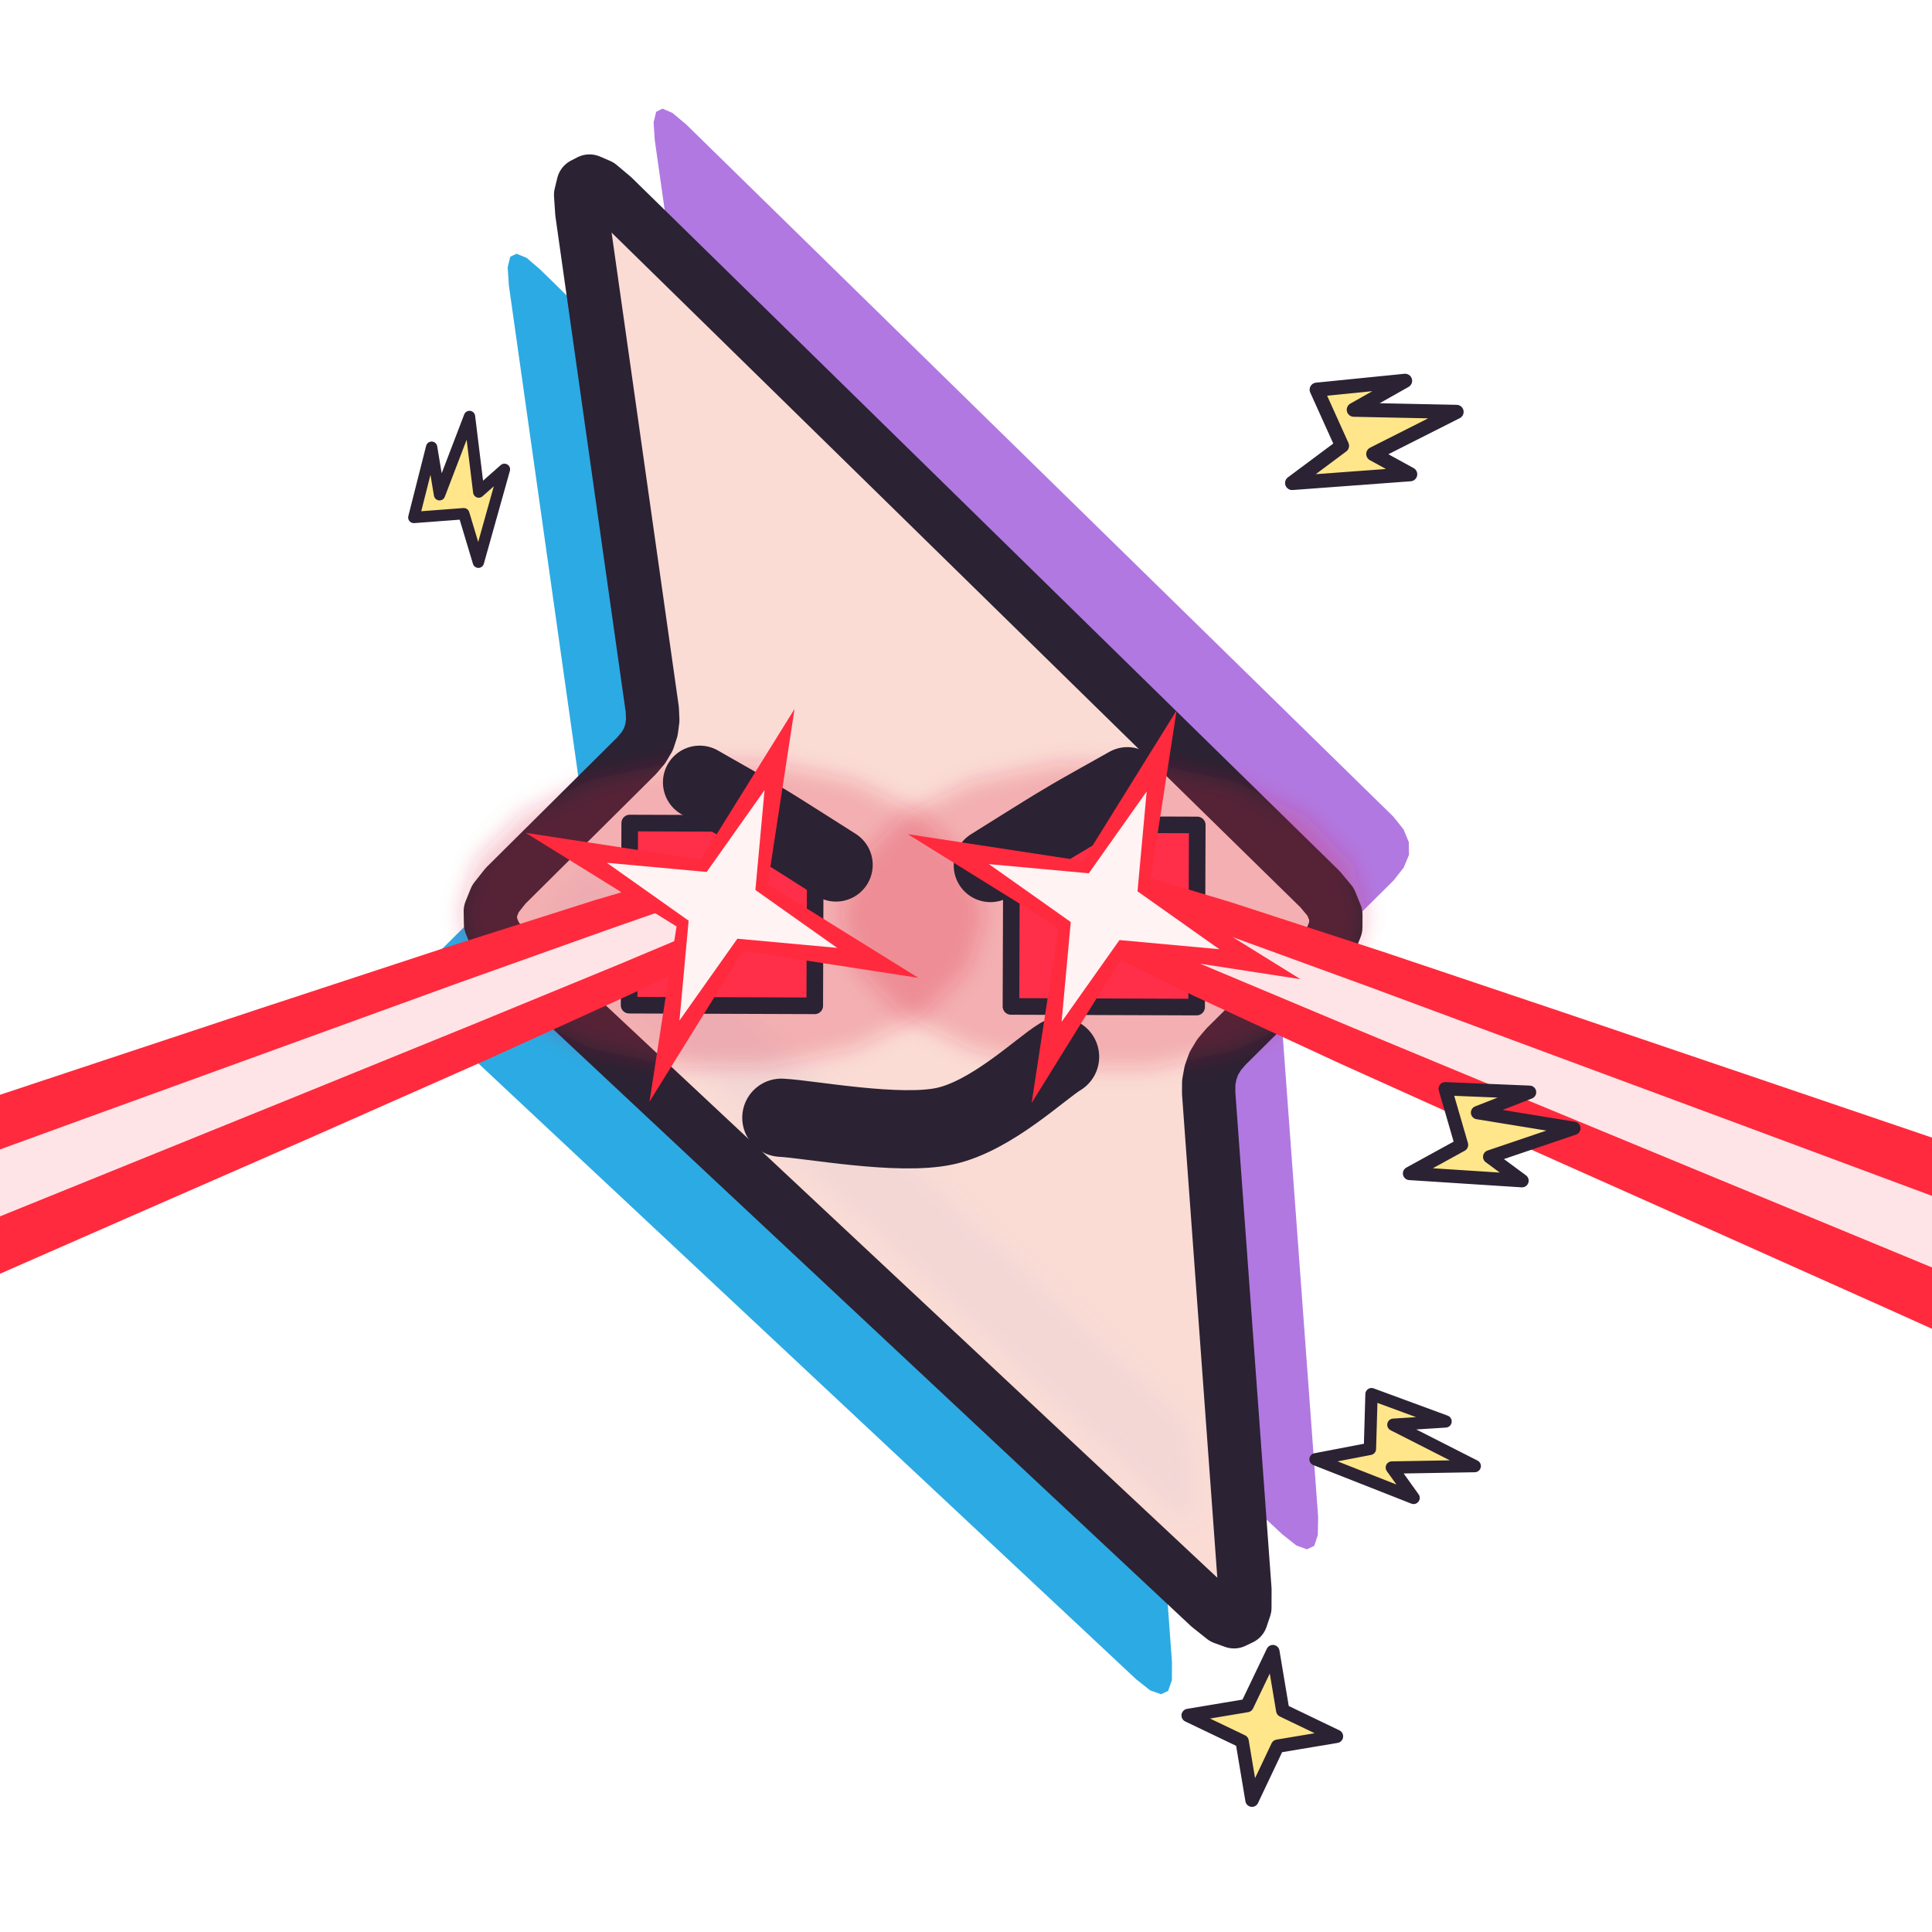
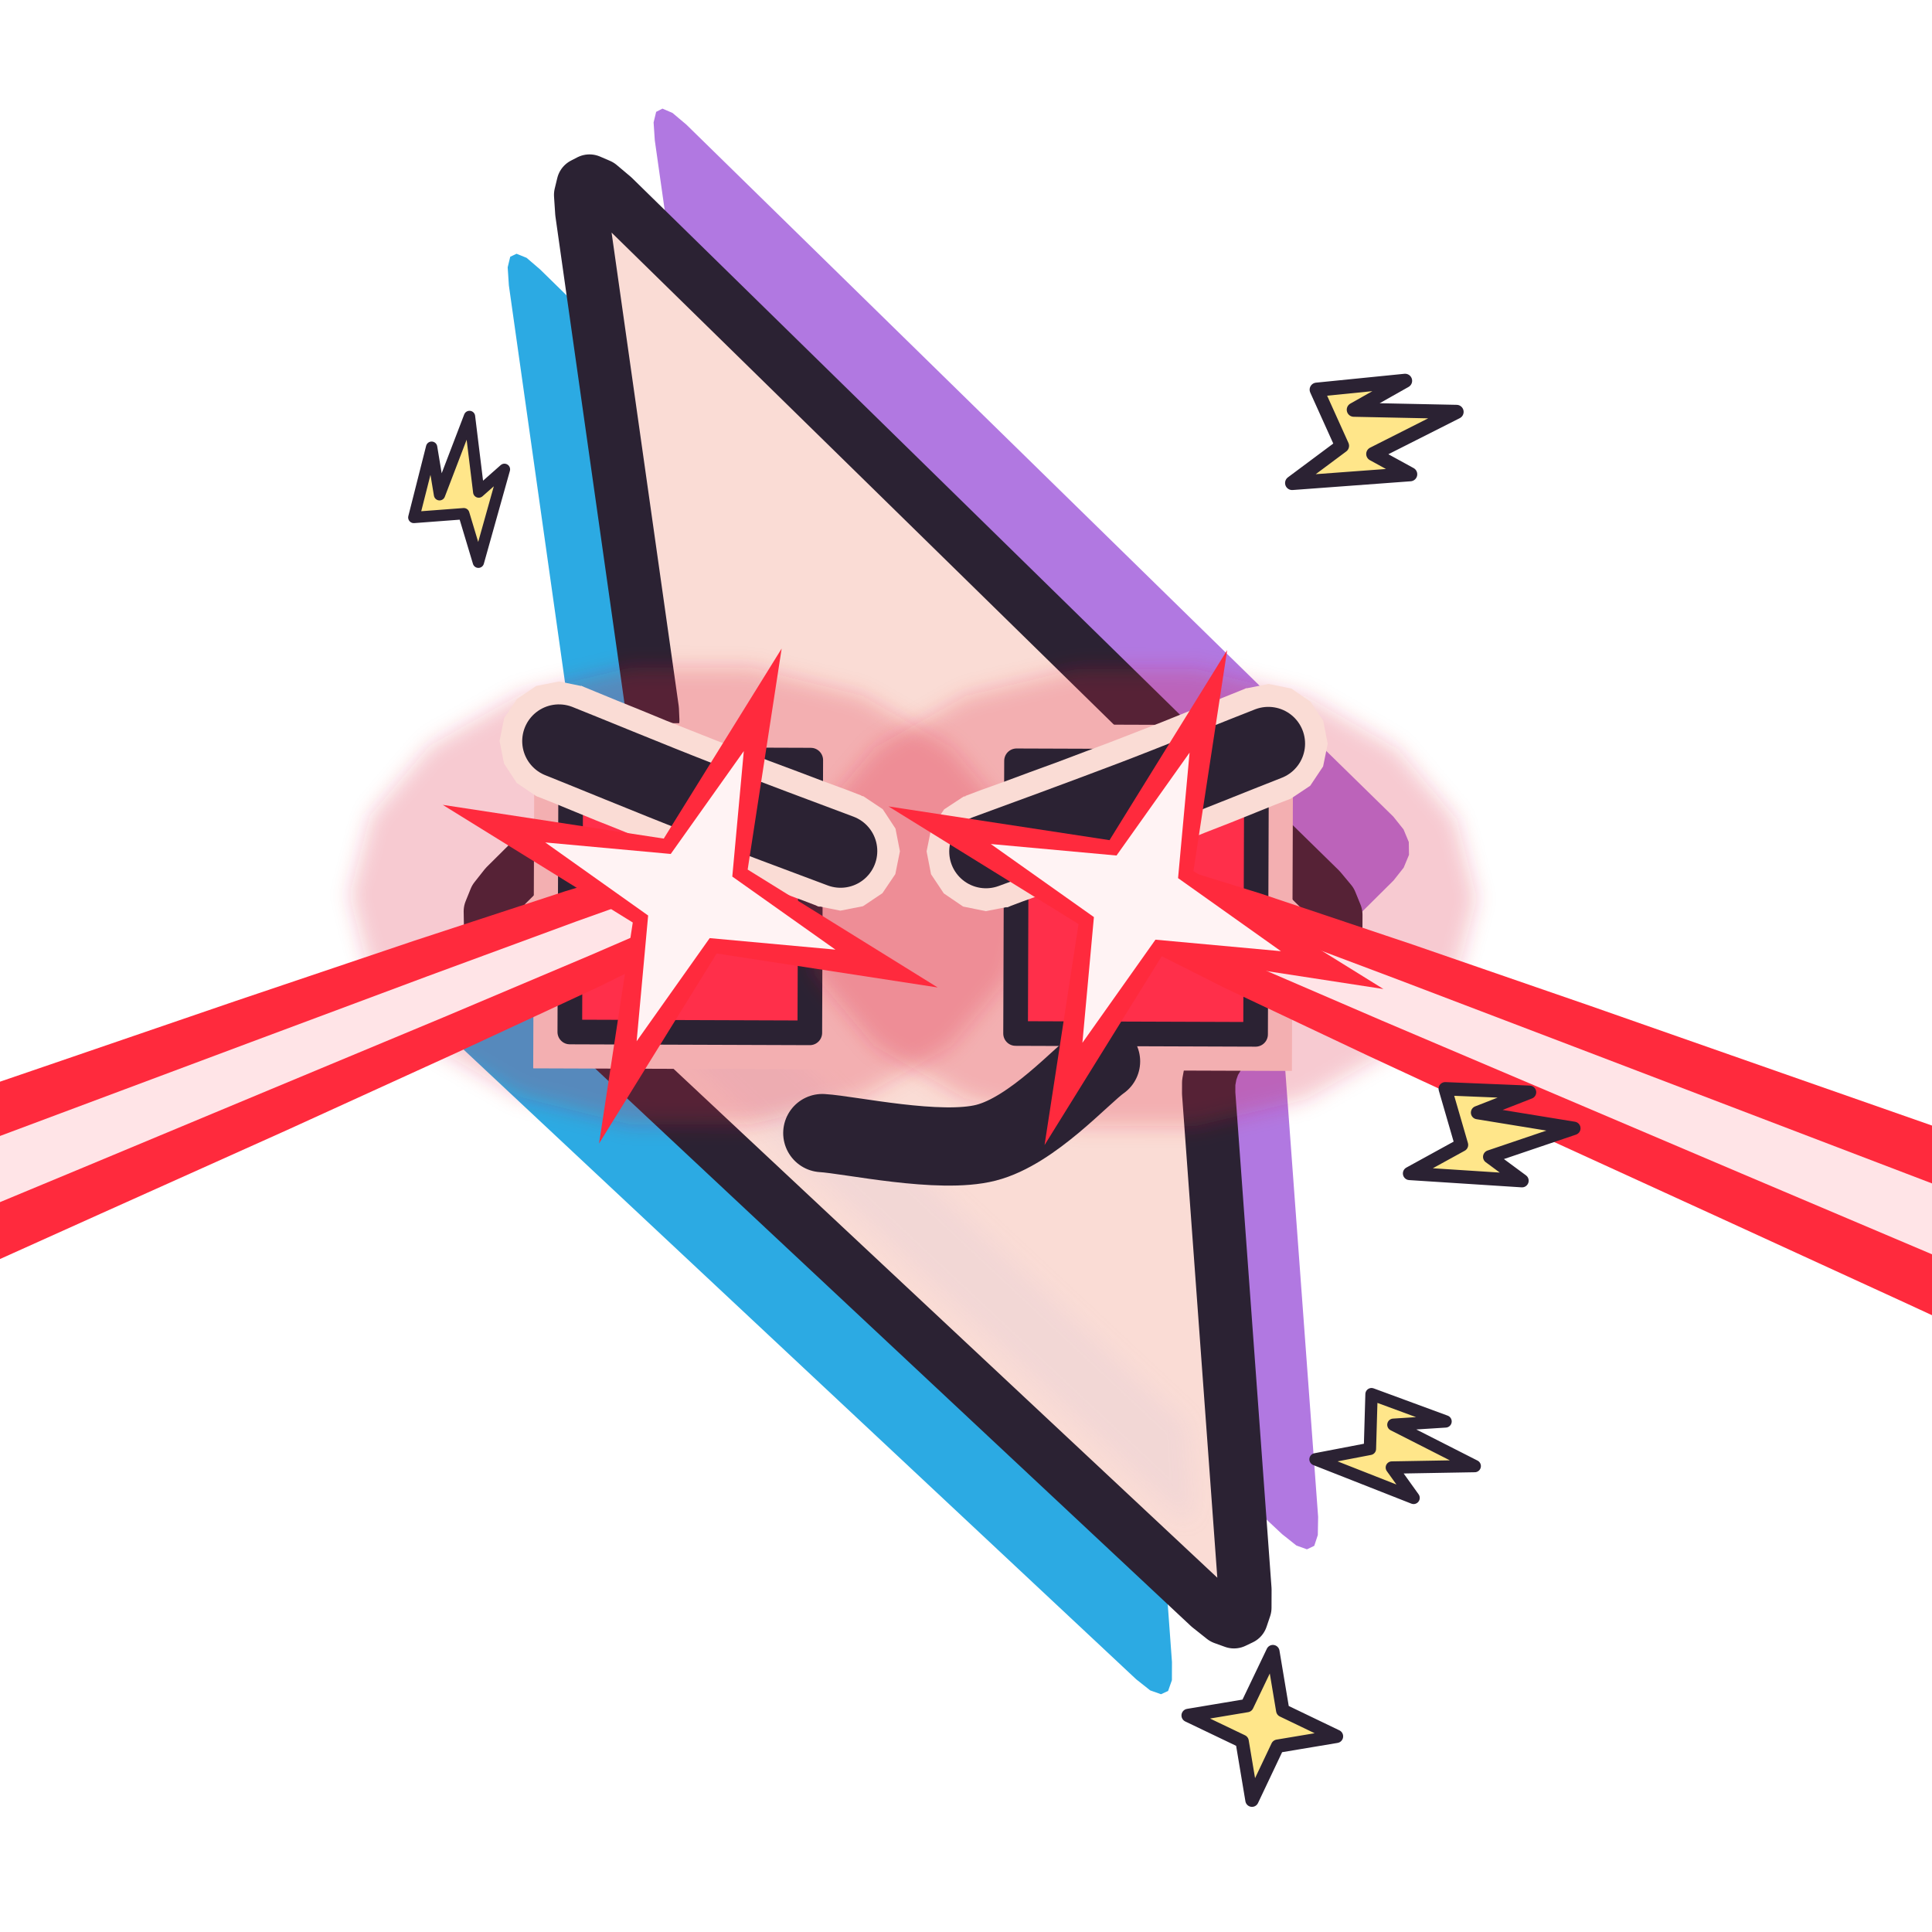
<svg xmlns="http://www.w3.org/2000/svg" viewBox="0 0 768 768" width="128" height="128">
  <defs>
    <filter id="laser-soft" x="-20%" y="-20%" width="140%" height="140%">
      <feGaussianBlur stdDeviation="4" />
    </filter>
    <path id="laser-0" d="M-1.5 -245.8 2.6 -250.9 4.6 -256 4.6 -261.1 2.5 -266.2 -1.7 -271.2 -283.7 -545.4 -289.1 -550 -293.1 -551.6 -295.6 -550.4 -296.6 -546.2 -296.1 -539 -267.5 -341.7 -267.2 -337.5 -267.7 -333.6 -268.9 -329.9 -270.9 -326.5 -273.6 -323.3 -325.5 -271.4 -329.6 -266.3 -331.6 -261.2 -331.5 -256.2 -329.3 -251.2 -325 -246.3 -44.8 14.2 -39.2 18.6 -34.9 20.1 -32.1 18.8 -30.6 14.5 -30.6 7.3 -45.7 -189.9 -45.7 -194.1 -45 -198.1 -43.7 -201.8 -41.6 -205.2 -38.9 -208.4Z" fill="#2caae3" />
    <path id="laser-1" d="M56.4 -303.7 60.4 -308.8 62.5 -313.9 62.4 -319 60.3 -324 56.2 -329.1 -225.8 -603.2 -231.3 -607.8 -235.3 -609.5 -237.8 -608.2 -238.8 -604 -238.3 -596.9 -209.6 -399.5 -209.4 -395.4 -209.9 -391.4 -211.1 -387.7 -213 -384.3 -215.7 -381.1 -267.6 -329.3 -271.7 -324.2 -273.7 -319.1 -273.6 -314.1 -271.4 -309.1 -267.2 -304.2 13 -43.7 18.7 -39.2 22.9 -37.7 25.8 -39.1 27.2 -43.4 27.3 -50.6 12.1 -247.8 12.1 -252 12.8 -255.9 14.2 -259.6 16.2 -263.1 19 -266.3Z" fill="#b178e1" />
    <path id="laser-2" d="M27.4 -274.8 31.5 -279.9 33.5 -285 33.5 -290 31.4 -295.1 27.2 -300.1 -254.7 -574.3 -260.2 -578.9 -264.2 -580.6 -266.7 -579.3 -267.7 -575.1 -267.2 -568 -238.5 -370.6 -238.3 -366.4 -238.8 -362.5 -240 -358.8 -242 -355.4 -244.7 -352.2 -296.6 -300.3 -300.6 -295.2 -302.6 -290.2 -302.5 -285.2 -300.4 -280.2 -296.1 -275.2 -15.9 -14.8 -10.2 -10.3 -6 -8.8 -3.1 -10.2 -1.7 -14.4 -1.7 -21.6 -16.8 -218.9 -16.8 -223.1 -16.1 -227 -14.8 -230.7 -12.7 -234.2 -10 -237.4Z" fill="#fadcd5" />
    <path id="laser-3" d="M-262.9 -308.4 -275.6 -295.7 -278.1 -292.6 -279.3 -289.6 -279.2 -286.6 -277.9 -283.6 -275.4 -280.6 -31.1 -53.6 -27.7 -50.9 -25.2 -50 -23.5 -50.8 -22.6 -53.4 -22.6 -57.7 -24.8 -87.1Z" fill="#d8c3d6" fill-opacity="0.22" filter="url(#laser-soft)" />
    <path id="laser-4" d="M27.4 -274.8 31.5 -279.9 33.5 -285 33.5 -290 31.4 -295.1 27.2 -300.1 -254.7 -574.3 -260.2 -578.9 -264.2 -580.6 -266.7 -579.3 -267.7 -575.1 -267.2 -568 -238.5 -370.6 -238.3 -366.4 -238.8 -362.5 -240 -358.8 -242 -355.4 -244.7 -352.2 -296.6 -300.3 -300.6 -295.2 -302.6 -290.2 -302.5 -285.2 -300.4 -280.2 -296.1 -275.2 -15.9 -14.8 -10.2 -10.3 -6 -8.8 -3.1 -10.2 -1.7 -14.4 -1.7 -21.6 -16.8 -218.9 -16.8 -223.1 -16.1 -227 -14.8 -230.7 -12.7 -234.2 -10 -237.4Z" fill="none" stroke="#2B2233" stroke-width="21.2" />
    <path id="laser-5" d="M34.9 36.6 11.5 40.6 1.4 62.1 -2.6 38.7 -24.1 28.5 -0.7 24.5 9.5 3 13.5 26.4Z" fill="#FFE68A" />
    <path id="laser-6" d="M34.9 36.6 11.5 40.6 1.4 62.1 -2.6 38.7 -24.1 28.5 -0.7 24.5 9.5 3 13.5 26.4Z" fill="none" stroke="#2B2233" stroke-width="5.3" />
-     <path id="laser-7" d="M104.5 0 98.2 21 80.1 39.5 52.3 53.2 18.1 60.5 -18.1 60.5 -52.3 53.2 -80.1 39.5 -98.2 21 -104.5 0 -98.2 -21 -80.1 -39.5 -52.3 -53.2 -18.1 -60.5 18.1 -60.5 52.3 -53.2 80.1 -39.5 98.2 -21Z" fill="#E0283F" fill-opacity="0.24" filter="url(#laser-soft)" />
-     <path id="laser-8" d="M-36.9 -36.2 0 -36.2 36.9 -36.2 36.9 0 36.9 36.2 0 36.2 -36.9 36.2 -36.9 0Z" fill="#FF2F4A" />
-     <path id="laser-9" d="M-36.9 -36.2 0 -36.2 36.9 -36.2 36.9 0 36.9 36.2 0 36.2 -36.9 36.2 -36.9 0Z" fill="none" stroke="#2B2233" stroke-width="6.6" />
-     <path id="laser-a" d="M-85 -265.8C-81.6 -263.8 -66.9 -255.7 -59.7 -251.3C-52.4 -247 -34.6 -235.6 -30.7 -233.2" fill="none" stroke="#2B2233" stroke-width="29.2" />
-     <path id="laser-b" d="M85 -265.8C81.6 -263.8 66.9 -255.7 59.7 -251.3C52.4 -247 34.6 -235.6 30.7 -233.2" fill="none" stroke="#2B2233" stroke-width="29.2" />
-     <path id="laser-c" d="M-52.1 -143.4C-41.2 -142.9 -5.4 -136.2 13 -140.3C31.5 -144.4 51 -163.4 58.6 -168" fill="none" stroke="#2B2233" stroke-width="31.1" />
-     <path id="laser-d" d="M-81.8 -232.1 -126.3 -218.9 -187.2 -199.3 -259.1 -175.4 -336.6 -149.4 -414 -123.4 -486 -99.5 -557.9 -75.6 -635.3 -49.6 -712.8 -23.6 -784.7 0.3 -845.6 19.9 -890.1 33.1 -845.6 147.7 -803.9 127.5 -745.7 100.8 -676.5 69.9 -601.7 36.9 -527 3.9 -457.8 -27 -388.6 -57.9 -313.9 -91 -239.2 -124 -170 -154.9 -111.8 -181.6 -70 -201.8Z" fill="#FF2A3D" />
-     <path id="laser-e" d="M-78 -222.4 -121.6 -207 -181.8 -185.3 -252.9 -159.2 -329.5 -131.1 -406.1 -102.9 -477.2 -76.9 -548.3 -50.9 -624.9 -22.8 -701.5 5.4 -772.6 31.4 -832.7 53.1 -876.3 68.5 -859.3 112.3 -816.8 94.2 -757.7 69.7 -687.7 40.9 -612.2 10 -536.6 -20.9 -466.6 -49.6 -396.5 -78.4 -321 -109.3 -245.5 -140.2 -175.4 -169 -116.4 -193.5 -73.8 -211.6Z" fill="#FFE4E7" />
-     <path id="laser-f" d="M2.2 -188.4 -67.5 -198.9 -104.5 -138.8 -94 -208.5 -154.1 -245.5 -84.4 -235.1 -47.4 -295.1 -57.8 -225.4Z" fill="#FF2A3D" />
-     <path id="laser-g" d="M-30.1 -200.2 -69.8 -203.7 -92.7 -171.1 -89.2 -210.8 -121.8 -233.7 -82.1 -230.2 -59.2 -262.8 -62.7 -223.1Z" fill="#FFF3F4" />
-     <path id="laser-h" d="M70 -201.8 111.8 -181.6 170 -154.9 239.2 -124 313.9 -91 388.6 -57.9 457.8 -27 527 3.9 601.7 36.9 676.5 69.9 745.7 100.8 803.9 127.5 845.6 147.7 890.1 33.1 845.6 19.9 784.7 0.3 712.8 -23.6 635.3 -49.6 557.9 -75.6 486 -99.5 414 -123.4 336.6 -149.4 259.1 -175.4 187.2 -199.3 126.3 -218.9 81.8 -232.1Z" fill="#FF2A3D" />
-     <path id="laser-i" d="M73.8 -211.6 116.4 -193.5 175.4 -169 245.5 -140.2 321 -109.3 396.5 -78.4 466.6 -49.6 536.6 -20.9 612.2 10 687.7 40.9 757.7 69.7 816.8 94.2 859.3 112.3 876.3 68.5 832.7 53.1 772.6 31.4 701.5 5.4 624.9 -22.8 548.3 -50.9 477.2 -76.9 406.1 -102.9 329.5 -131.1 252.9 -159.2 181.8 -185.3 121.6 -207 78 -222.4Z" fill="#FFE4E7" />
-     <path id="laser-j" d="M154.1 -188.4 84.4 -198.9 47.4 -138.8 57.8 -208.5 -2.2 -245.5 67.5 -235.1 104.5 -295.1 94 -225.4Z" fill="#FF2A3D" />
-     <path id="laser-k" d="M121.8 -200.2 82.1 -203.7 59.2 -171.1 62.7 -210.8 30.1 -233.7 69.8 -230.2 92.7 -262.8 89.2 -223.1Z" fill="#FFF3F4" />
-     <path id="laser-l" d="M0 0 26.1 -23.8 16.6 -2.4 49.9 -26.1 33.3 7.1 49.9 4.8 14.3 35.6 21.4 11.9Z" fill="#FFE68A" />
-     <path id="laser-m" d="M0 0 26.1 -23.8 16.6 -2.4 49.9 -26.1 33.3 7.1 49.9 4.8 14.3 35.6 21.4 11.9Z" fill="none" stroke="#2B2233" stroke-width="5.6" />
-     <path id="laser-n" d="M0 0 21.3 -19.4 13.5 -1.9 40.6 -21.3 27.1 5.8 40.6 3.9 11.6 29 17.4 9.7Z" fill="#FFE68A" />
-     <path id="laser-o" d="M0 0 21.3 -19.4 13.5 -1.9 40.6 -21.3 27.1 5.8 40.6 3.9 11.6 29 17.4 9.7Z" fill="none" stroke="#2B2233" stroke-width="4.5" />
-     <path id="laser-p" d="M0 0 24.8 -22.6 15.8 -2.3 47.4 -24.8 31.6 6.8 47.4 4.5 13.6 33.9 20.3 11.3Z" fill="#FFE68A" />
-     <path id="laser-q" d="M0 0 24.8 -22.6 15.8 -2.3 47.4 -24.8 31.6 6.8 47.4 4.5 13.6 33.9 20.3 11.3Z" fill="none" stroke="#2B2233" stroke-width="5.3" />
-     <path id="laser-r" d="M0 0 23.2 -21.1 14.8 -2.1 44.3 -23.2 29.6 6.3 44.3 4.2 12.7 31.7 19 10.6Z" fill="#FFE68A" />
-     <path id="laser-s" d="M0 0 23.2 -21.1 14.8 -2.1 44.3 -23.2 29.6 6.3 44.3 4.2 12.7 31.7 19 10.6Z" fill="none" stroke="#2B2233" stroke-width="4.9" />
+     <path id="laser-7" d="M-62.2 -68.7 0 -68.7 62.2 -68.7 62.2 0 62.2 68.7 0 68.7 -62.2 68.7 -62.2 0Z" fill="#fadcd5" />
+     <path id="laser-8" d="M135.2 0 127.1 31.5 103.6 59.3 67.6 79.9 23.5 90.8 -23.5 90.8 -67.6 79.9 -103.6 59.3 -127.1 31.5 -135.2 0 -127.1 -31.5 -103.6 -59.3 -67.6 -79.9 -23.5 -90.8 23.5 -90.8 67.6 -79.9 103.6 -59.3 127.1 -31.5Z" fill="#E0283F" fill-opacity="0.24" filter="url(#laser-soft)" />
+     <path id="laser-9" d="M-47.7 -54.2 0 -54.2 47.7 -54.2 47.7 0 47.7 54.2 0 54.2 -47.7 54.2 -47.7 0Z" fill="#FF2F4A" />
+     <path id="laser-a" d="M-47.7 -54.2 0 -54.2 47.7 -54.2 47.7 0 47.7 54.2 0 54.2 -47.7 54.2 -47.7 0Z" fill="none" stroke="#2B2233" stroke-width="9.8" />
+     <path id="laser-b" d="M-149.9 -260.1 -144 -257.8 -135.9 -254.5 -126.3 -250.6 -115.9 -246.5 -105.3 -242.2 -95.3 -238.3 -85.1 -234.4 -73.9 -230.2 -62.7 -226 -52.3 -222.1 -43.5 -218.9 -37.2 -216.5 -20.7 -260.8 -27 -263.2 -35.8 -266.4 -46.2 -270.3 -57.3 -274.4 -68.3 -278.6 -78.3 -282.4 -88 -286.2 -98.4 -290.3 -108.7 -294.5 -118.2 -298.3 -126.3 -301.6 -132.2 -304Z" fill="#fadcd5" />
+     <path id="laser-c" d="M-117.4 -282 -119.2 -273 -124.3 -265.3 -132 -260.2 -141 -258.4 -150.1 -260.2 -157.7 -265.3 -162.8 -273 -164.6 -282 -162.8 -291.1 -157.7 -298.7 -150.1 -303.9 -141 -305.7 -132 -303.9 -124.3 -298.7 -119.2 -291.1Z" fill="#fadcd5" />
+     <path id="laser-d" d="M-5.3 -238.7 -7.1 -229.6 -12.2 -222 -19.9 -216.8 -28.9 -215 -38 -216.8 -45.6 -222 -50.8 -229.6 -52.5 -238.7 -50.8 -247.7 -45.6 -255.4 -38 -260.5 -28.9 -262.3 -19.9 -260.5 -12.2 -255.4 -7.1 -247.7Z" fill="#fadcd5" />
+     <path id="laser-e" d="M132.2 -304 126.3 -301.6 118.2 -298.3 108.7 -294.5 98.4 -290.3 88 -286.2 78.3 -282.4 68.3 -278.6 57.3 -274.4 46.2 -270.3 35.8 -266.4 27 -263.2 20.7 -260.8 37.2 -216.5 43.5 -218.9 52.3 -222.1 62.7 -226 73.9 -230.2 85.1 -234.4 95.3 -238.3 105.3 -242.2 115.9 -246.5 126.3 -250.6 135.9 -254.5 144 -257.8 149.9 -260.1Z" fill="#fadcd5" />
+     <path id="laser-f" d="M164.6 -282 162.8 -273 157.7 -265.3 150.1 -260.2 141 -258.4 132 -260.2 124.3 -265.3 119.2 -273 117.4 -282 119.2 -291.1 124.3 -298.7 132 -303.9 141 -305.7 150.1 -303.9 157.7 -298.7 162.8 -291.1Z" fill="#fadcd5" />
+     <path id="laser-g" d="M52.5 -238.7 50.8 -229.6 45.6 -222 38 -216.8 28.9 -215 19.9 -216.8 12.2 -222 7.1 -229.6 5.3 -238.7 7.1 -247.7 12.2 -255.4 19.9 -260.5 28.9 -262.3 38 -260.5 45.6 -255.4 50.8 -247.7Z" fill="#fadcd5" />
+     <path id="laser-h" d="M-141 -282C-133.8 -279.2 -101.7 -266.1 -86.8 -260.4C-71.8 -254.6 -36.6 -241.5 -28.9 -238.7" fill="none" stroke="#2B2233" stroke-width="29.2" />
+     <path id="laser-i" d="M141 -282C133.8 -279.2 101.7 -266.1 86.8 -260.4C71.8 -254.6 36.6 -241.5 28.9 -238.7" fill="none" stroke="#2B2233" stroke-width="29.2" />
+     <path id="laser-j" d="M-52.1 -137.4C-41.2 -136.8 -5.4 -129 13 -133.8C31.5 -138.6 51 -160.9 58.6 -166.3" fill="none" stroke="#2B2233" stroke-width="31.1" />
+     <path id="laser-k" d="M-94.6 -235.7 -138.4 -222.3 -198.4 -202.4 -269.3 -178.2 -345.5 -151.8 -421.8 -125.4 -492.6 -101.2 -563.5 -77 -639.7 -50.6 -716 -24.2 -786.8 0 -846.8 19.9 -890.6 33.3 -845.1 147.5 -804.1 127.1 -746.8 100.2 -678.8 69 -605.3 35.6 -531.9 2.2 -463.8 -29 -395.8 -60.2 -322.3 -93.6 -248.8 -126.9 -180.8 -158.2 -123.6 -185 -82.6 -205.5Z" fill="#FF2A3D" />
+     <path id="laser-l" d="M-90.7 -225.9 -133.7 -210.4 -192.8 -188.4 -262.8 -162 -338.2 -133.5 -413.6 -105 -483.6 -78.7 -553.6 -52.3 -629 -23.8 -704.4 4.7 -774.4 31 -833.6 53 -876.6 68.6 -859.1 112.2 -817.3 93.9 -759.2 69.2 -690.3 40.1 -616 8.8 -541.7 -22.4 -472.8 -51.5 -403.9 -80.6 -329.6 -111.8 -255.3 -143.1 -186.4 -172.1 -128.3 -196.9 -86.4 -215.2Z" fill="#FFE4E7" />
+     <path id="laser-m" d="M9.9 -184.6 -78 -197.8 -124.5 -122.1 -111.4 -210 -187.1 -256.5 -99.2 -243.4 -52.6 -319.1 -65.8 -231.2Z" fill="#FF2A3D" />
+     <path id="laser-n" d="M-30.8 -199.5 -80.8 -203.9 -109.7 -162.8 -105.3 -212.8 -146.3 -241.7 -96.4 -237.3 -67.5 -278.3 -71.9 -228.4Z" fill="#FFF3F4" />
+     <path id="laser-o" d="M82.6 -205.5 123.6 -185 180.8 -158.2 248.8 -126.9 322.3 -93.6 395.8 -60.2 463.8 -29 531.9 2.2 605.3 35.6 678.8 69 746.8 100.2 804.1 127.1 845.1 147.5 890.6 33.3 846.8 19.9 786.8 0 716 -24.2 639.7 -50.6 563.5 -77 492.6 -101.2 421.8 -125.4 345.5 -151.8 269.3 -178.2 198.4 -202.4 138.4 -222.3 94.6 -235.7Z" fill="#FF2A3D" />
+     <path id="laser-p" d="M86.4 -215.2 128.3 -196.9 186.4 -172.1 255.3 -143.1 329.6 -111.8 403.9 -80.6 472.8 -51.5 541.7 -22.4 616 8.8 690.3 40.1 759.2 69.2 817.3 93.9 859.1 112.2 876.6 68.6 833.6 53 774.4 31 704.4 4.7 629 -23.8 553.6 -52.3 483.6 -78.7 413.6 -105 338.2 -133.5 262.8 -162 192.8 -188.4 133.7 -210.4 90.7 -225.9Z" fill="#FFE4E7" />
+     <path id="laser-q" d="M187.1 -184.6 99.2 -197.8 52.6 -122.1 65.8 -210 -9.9 -256.5 78 -243.4 124.5 -319.1 111.4 -231.2Z" fill="#FF2A3D" />
+     <path id="laser-r" d="M146.3 -199.5 96.4 -203.9 67.5 -162.8 71.9 -212.8 30.8 -241.7 80.8 -237.3 109.7 -278.3 105.3 -228.4Z" fill="#FFF3F4" />
+     <path id="laser-s" d="M0 0 26.1 -23.8 16.6 -2.4 49.9 -26.1 33.3 7.1 49.9 4.8 14.3 35.6 21.4 11.9Z" fill="#FFE68A" />
+     <path id="laser-t" d="M0 0 26.1 -23.8 16.6 -2.4 49.9 -26.1 33.3 7.1 49.9 4.8 14.3 35.6 21.4 11.9Z" fill="none" stroke="#2B2233" stroke-width="5.6" />
+     <path id="laser-u" d="M0 0 21.3 -19.4 13.5 -1.9 40.6 -21.3 27.1 5.8 40.6 3.9 11.6 29 17.4 9.7Z" fill="#FFE68A" />
+     <path id="laser-v" d="M0 0 21.3 -19.4 13.5 -1.9 40.6 -21.3 27.1 5.8 40.6 3.9 11.6 29 17.4 9.7Z" fill="none" stroke="#2B2233" stroke-width="4.5" />
+     <path id="laser-w" d="M0 0 24.8 -22.6 15.8 -2.3 47.4 -24.8 31.6 6.8 47.4 4.5 13.6 33.9 20.3 11.3Z" fill="#FFE68A" />
+     <path id="laser-x" d="M0 0 24.8 -22.6 15.8 -2.3 47.4 -24.8 31.6 6.8 47.4 4.5 13.6 33.9 20.3 11.3Z" fill="none" stroke="#2B2233" stroke-width="5.3" />
+     <path id="laser-y" d="M0 0 23.2 -21.1 14.8 -2.1 44.3 -23.2 29.6 6.3 44.3 4.2 12.7 31.7 19 10.6Z" fill="#FFE68A" />
+     <path id="laser-z" d="M0 0 23.2 -21.1 14.8 -2.1 44.3 -23.2 29.6 6.3 44.3 4.2 12.7 31.7 19 10.6Z" fill="none" stroke="#2B2233" stroke-width="4.9" />
  </defs>
  <g stroke-linecap="round" stroke-linejoin="round">
    <use href="#laser-0" transform="matrix(1 0.0035 -0.0035 1 496.5 653.5)" />
    <use href="#laser-1" transform="matrix(1 0.0035 -0.0035 1 496.5 653.5)" />
    <use href="#laser-2" transform="matrix(1 0.0035 -0.0035 1 496.5 653.5)" />
    <use href="#laser-3" transform="matrix(1 0.0035 -0.0035 1 496.5 653.5)" />
    <use href="#laser-4" transform="matrix(1 0.0035 -0.0035 1 496.5 653.5)" />
    <use href="#laser-5" transform="matrix(1 0.0035 -0.0035 1 496.5 653.5)" />
    <use href="#laser-6" transform="matrix(1 0.0035 -0.0035 1 496.5 653.5)" />
-     <use href="#laser-7" transform="matrix(1 0.0035 -0.0035 1 287.1 363.5)" />
-     <use href="#laser-8" transform="matrix(1 0.0035 -0.0035 1 287.1 363.5)" />
-     <use href="#laser-9" transform="matrix(1 0.0035 -0.0035 1 287.1 363.5)" />
-     <use href="#laser-7" transform="matrix(1 0.0035 -0.0035 1 438.9 364)" />
-     <use href="#laser-8" transform="matrix(1 0.0035 -0.0035 1 438.9 364)" />
-     <use href="#laser-9" transform="matrix(1 0.0035 -0.0035 1 438.9 364)" />
-     <use href="#laser-a" transform="matrix(1 0.0035 -0.0035 1 362.2 577.1)" />
+     <use href="#laser-7" transform="matrix(1 0.0035 -0.0035 1 274.4 356.2)" />
+     <use href="#laser-7" transform="matrix(1 0.0035 -0.0035 1 451.6 356.8)" />
+     <use href="#laser-8" transform="matrix(1 0.0035 -0.0035 1 274.4 356.2)" />
+     <use href="#laser-9" transform="matrix(1 0.0035 -0.0035 1 274.4 356.2)" />
+     <use href="#laser-a" transform="matrix(1 0.0035 -0.0035 1 274.4 356.2)" />
+     <use href="#laser-8" transform="matrix(1 0.0035 -0.0035 1 451.6 356.8)" />
+     <use href="#laser-9" transform="matrix(1 0.0035 -0.0035 1 451.6 356.8)" />
+     <use href="#laser-a" transform="matrix(1 0.0035 -0.0035 1 451.6 356.8)" />
    <use href="#laser-b" transform="matrix(1 0.0035 -0.0035 1 362.2 577.1)" />
-     <use href="#laser-c" transform="matrix(1 0.0035 -0.0035 1 362.2 587.9)" />
+     <use href="#laser-c" transform="matrix(1 0.0035 -0.0035 1 362.2 577.1)" />
    <use href="#laser-d" transform="matrix(1 0.0035 -0.0035 1 362.2 577.1)" />
    <use href="#laser-e" transform="matrix(1 0.0035 -0.0035 1 362.2 577.1)" />
    <use href="#laser-f" transform="matrix(1 0.0035 -0.0035 1 362.2 577.1)" />
    <use href="#laser-g" transform="matrix(1 0.0035 -0.0035 1 362.2 577.1)" />
    <use href="#laser-h" transform="matrix(1 0.0035 -0.0035 1 362.2 577.1)" />
    <use href="#laser-i" transform="matrix(1 0.0035 -0.0035 1 362.2 577.1)" />
-     <use href="#laser-j" transform="matrix(1 0.0035 -0.0035 1 362.2 577.1)" />
+     <use href="#laser-j" transform="matrix(1 0.0035 -0.0035 1 378.5 588)" />
    <use href="#laser-k" transform="matrix(1 0.0035 -0.0035 1 362.2 577.1)" />
-     <use href="#laser-l" transform="matrix(0.8025 0.5966 -0.5966 0.8025 523.4 154.9)" />
-     <use href="#laser-m" transform="matrix(0.8025 0.5966 -0.5966 0.8025 523.4 154.9)" />
-     <use href="#laser-n" transform="matrix(0.8343 -0.5513 0.5513 0.8343 164.5 205.7)" />
-     <use href="#laser-o" transform="matrix(0.8343 -0.5513 0.5513 0.8343 164.5 205.7)" />
-     <use href="#laser-p" transform="matrix(0.7107 0.7035 -0.7035 0.7107 574.5 432.8)" />
-     <use href="#laser-q" transform="matrix(0.7107 0.7035 -0.7035 0.7107 574.5 432.8)" />
-     <use href="#laser-r" transform="matrix(0.4616 0.8871 -0.8871 0.4616 545.2 554.2)" />
-     <use href="#laser-s" transform="matrix(0.4616 0.8871 -0.8871 0.4616 545.2 554.2)" />
+     <use href="#laser-l" transform="matrix(1 0.0035 -0.0035 1 362.2 577.1)" />
+     <use href="#laser-m" transform="matrix(1 0.0035 -0.0035 1 362.2 577.1)" />
+     <use href="#laser-n" transform="matrix(1 0.0035 -0.0035 1 362.2 577.1)" />
+     <use href="#laser-o" transform="matrix(1 0.0035 -0.0035 1 362.2 577.1)" />
+     <use href="#laser-p" transform="matrix(1 0.0035 -0.0035 1 362.2 577.1)" />
+     <use href="#laser-q" transform="matrix(1 0.0035 -0.0035 1 362.2 577.1)" />
+     <use href="#laser-r" transform="matrix(1 0.0035 -0.0035 1 362.2 577.1)" />
+     <use href="#laser-s" transform="matrix(0.8025 0.5966 -0.5966 0.8025 523.4 154.9)" />
+     <use href="#laser-t" transform="matrix(0.8025 0.5966 -0.5966 0.8025 523.4 154.9)" />
+     <use href="#laser-u" transform="matrix(0.8343 -0.5513 0.5513 0.8343 164.5 205.7)" />
+     <use href="#laser-v" transform="matrix(0.8343 -0.5513 0.5513 0.8343 164.5 205.7)" />
+     <use href="#laser-w" transform="matrix(0.7107 0.7035 -0.7035 0.7107 574.5 432.8)" />
+     <use href="#laser-x" transform="matrix(0.7107 0.7035 -0.7035 0.7107 574.5 432.8)" />
+     <use href="#laser-y" transform="matrix(0.4616 0.8871 -0.8871 0.4616 545.2 554.2)" />
+     <use href="#laser-z" transform="matrix(0.4616 0.8871 -0.8871 0.4616 545.2 554.2)" />
  </g>
</svg>
